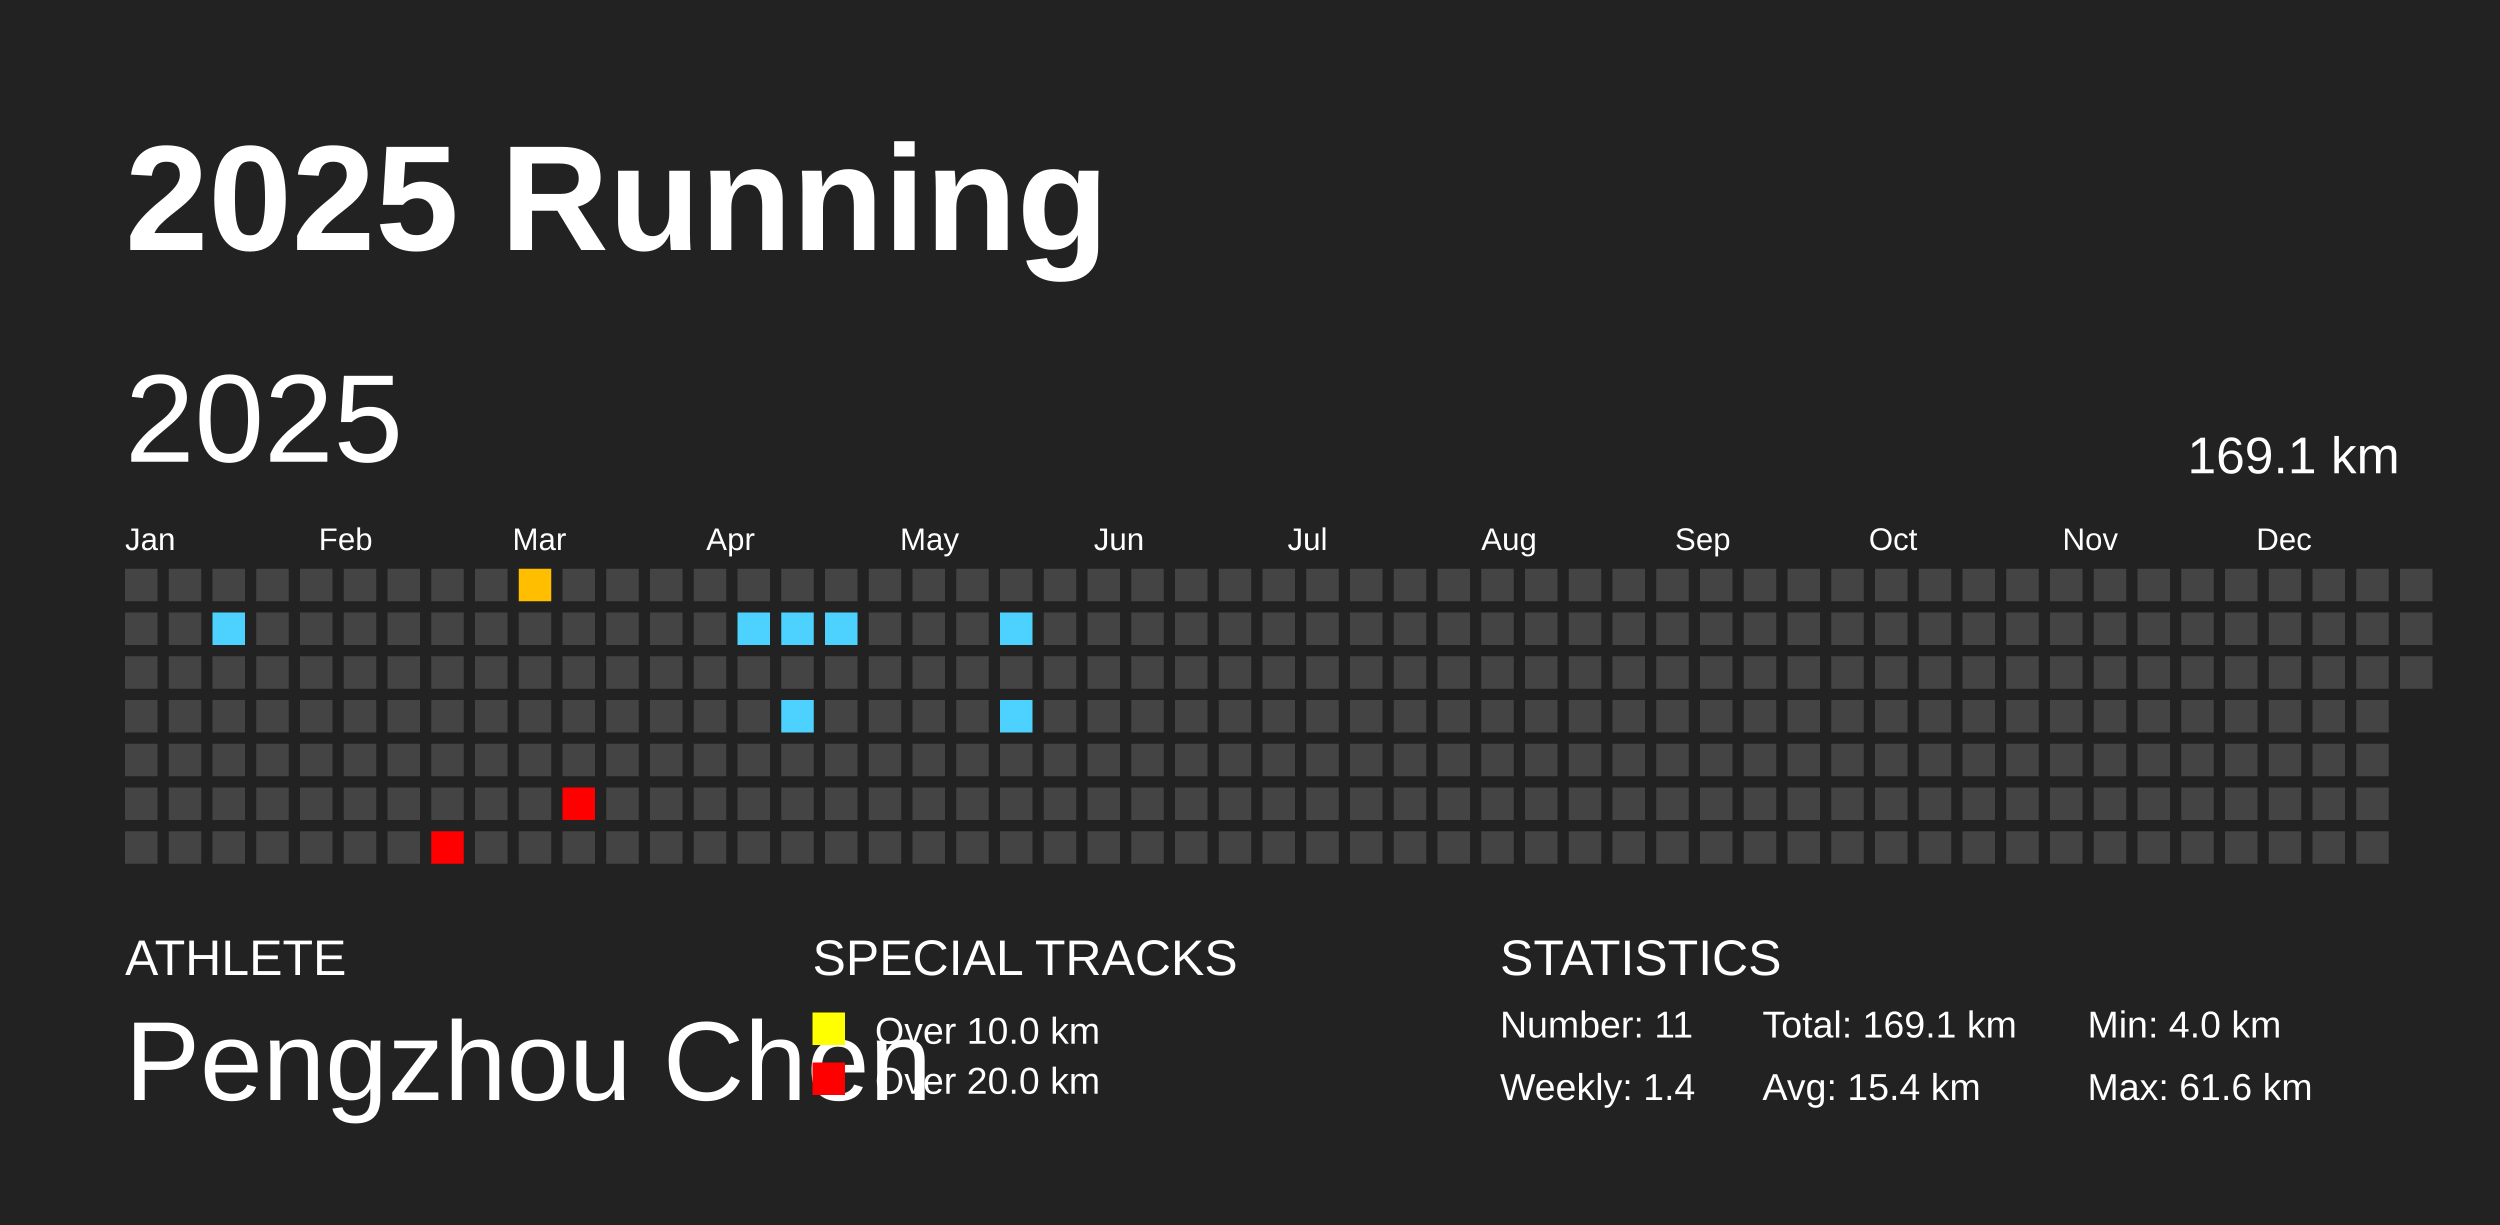
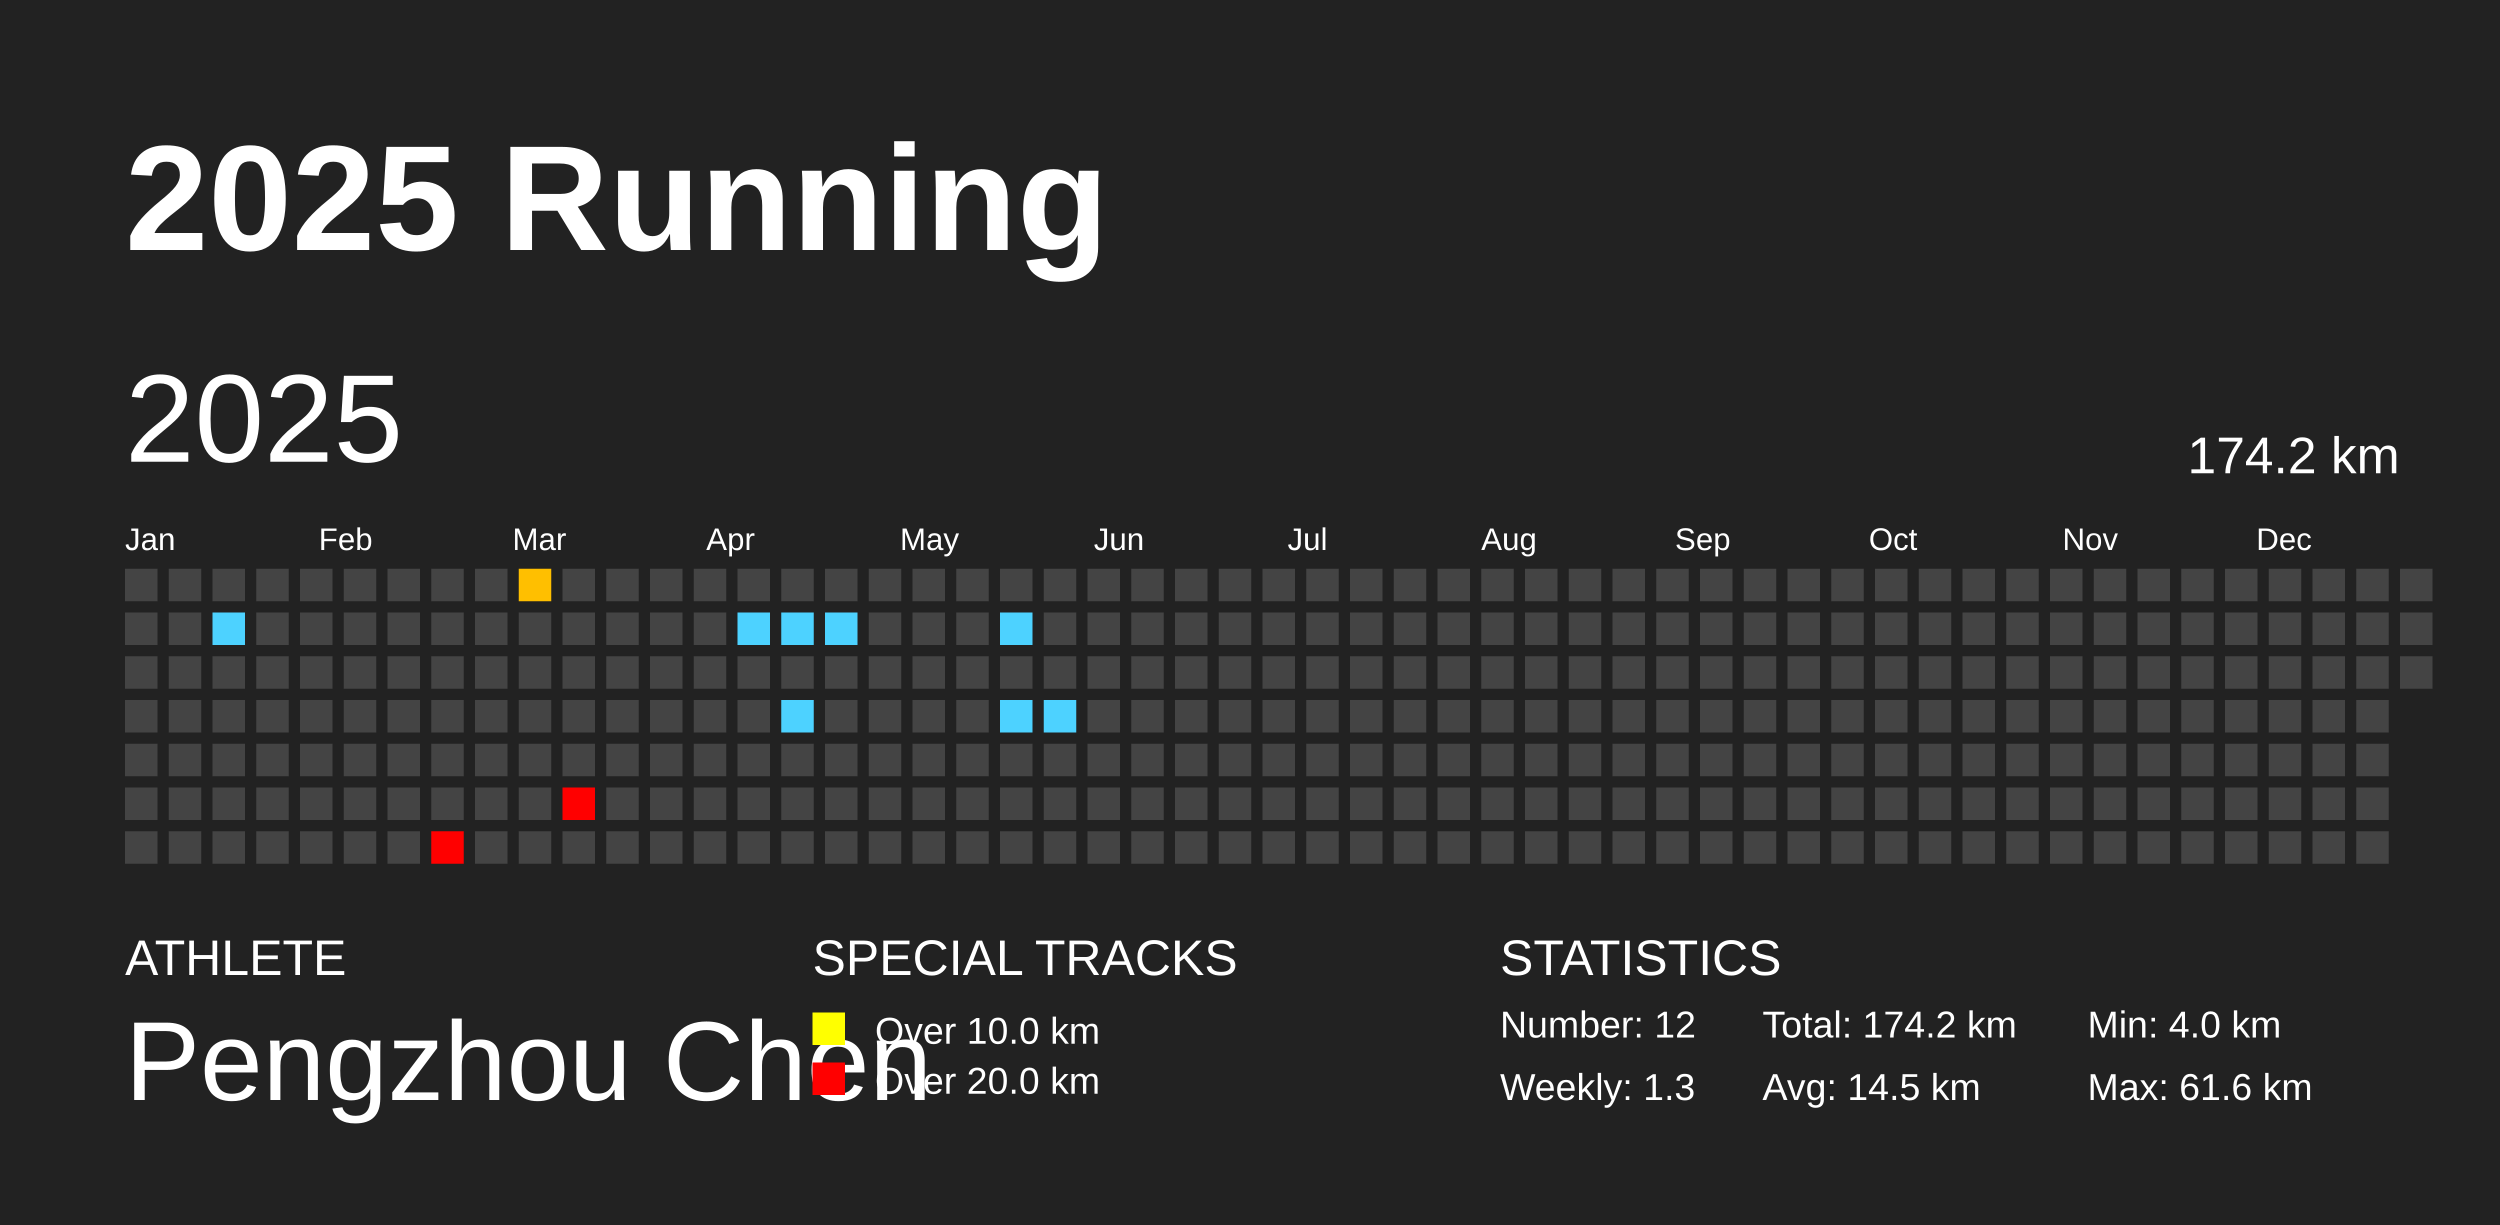
<svg xmlns="http://www.w3.org/2000/svg" baseProfile="full" height="98mm" version="1.1" viewBox="0,0,200,98" width="200mm">
  <defs />
  <rect fill="#222222" height="98" width="200" x="0" y="0" />
  <text fill="#FFFFFF" style="font-size:12px; font-family:Arial; font-weight:bold;" x="10" y="20">2025 Running</text>
  <text fill="#FFFFFF" style="font-size:4px; font-family:Arial" x="10" y="78">ATHLETE</text>
  <text fill="#FFFFFF" style="font-size:9px; font-family:Arial" x="10" y="88">Pengzhou Chen</text>
  <text fill="#FFFFFF" style="font-size:4px; font-family:Arial" x="65" y="78">SPECIAL TRACKS</text>
  <rect fill="yellow" height="2.6" width="2.6" x="65" y="81" />
  <text fill="#FFFFFF" style="font-size:3px; font-family:Arial" x="70" y="83.5">Over 10.0 km</text>
  <rect fill="red" height="2.6" width="2.6" x="65" y="85" />
  <text fill="#FFFFFF" style="font-size:3px; font-family:Arial" x="70" y="87.5">Over 20.0 km</text>
  <text fill="#FFFFFF" style="font-size:4px; font-family:Arial" x="120" y="78">STATISTICS</text>
-   <text fill="#FFFFFF" style="font-size:3px; font-family:Arial" x="120" y="83">Number: 11</text>
-   <text fill="#FFFFFF" style="font-size:3px; font-family:Arial" x="120" y="88">Weekly: 1.4</text>
-   <text fill="#FFFFFF" style="font-size:3px; font-family:Arial" x="141" y="83">Total: 169.1 km</text>
-   <text fill="#FFFFFF" style="font-size:3px; font-family:Arial" x="141" y="88">Avg: 15.4 km</text>
+   <text fill="#FFFFFF" style="font-size:3px; font-family:Arial" x="120" y="83">Number: 12</text>
+   <text fill="#FFFFFF" style="font-size:3px; font-family:Arial" x="120" y="88">Weekly: 1.3</text>
+   <text fill="#FFFFFF" style="font-size:3px; font-family:Arial" x="141" y="83">Total: 174.2 km</text>
+   <text fill="#FFFFFF" style="font-size:3px; font-family:Arial" x="141" y="88">Avg: 14.5 km</text>
  <text fill="#FFFFFF" style="font-size:3px; font-family:Arial" x="167" y="83">Min: 4.0 km</text>
  <text fill="#FFFFFF" style="font-size:3px; font-family:Arial" x="167" y="88">Max: 61.6 km</text>
  <text dominant-baseline="hanging" fill="#FFFFFF" style="font-size:10.0px; font-family:Arial;" x="10" y="30">2025</text>
-   <text dominant-baseline="hanging" fill="#FFFFFF" style="font-size:4.125px; font-family:Arial;" x="175" y="35">169.1 km</text>
+   <text dominant-baseline="hanging" fill="#FFFFFF" style="font-size:4.125px; font-family:Arial;" x="175" y="35">174.2 km</text>
  <text fill="#FFFFFF" style="font-size:2.5px; font-family:Arial" x="10.0" y="44">Jan</text>
  <text fill="#FFFFFF" style="font-size:2.5px; font-family:Arial" x="25.5" y="44">Feb</text>
  <text fill="#FFFFFF" style="font-size:2.5px; font-family:Arial" x="41.0" y="44">Mar</text>
  <text fill="#FFFFFF" style="font-size:2.5px; font-family:Arial" x="56.5" y="44">Apr</text>
  <text fill="#FFFFFF" style="font-size:2.5px; font-family:Arial" x="72.0" y="44">May</text>
  <text fill="#FFFFFF" style="font-size:2.5px; font-family:Arial" x="87.5" y="44">Jun</text>
  <text fill="#FFFFFF" style="font-size:2.5px; font-family:Arial" x="103.0" y="44">Jul</text>
  <text fill="#FFFFFF" style="font-size:2.5px; font-family:Arial" x="118.5" y="44">Aug</text>
  <text fill="#FFFFFF" style="font-size:2.5px; font-family:Arial" x="134.0" y="44">Sep</text>
  <text fill="#FFFFFF" style="font-size:2.5px; font-family:Arial" x="149.5" y="44">Oct</text>
  <text fill="#FFFFFF" style="font-size:2.5px; font-family:Arial" x="165.0" y="44">Nov</text>
  <text fill="#FFFFFF" style="font-size:2.5px; font-family:Arial" x="180.5" y="44">Dec</text>
  <rect fill="#444444" height="2.6" width="2.6" x="10.0" y="45.5" />
  <rect fill="#444444" height="2.6" width="2.6" x="10.0" y="49.0" />
  <rect fill="#444444" height="2.6" width="2.6" x="10.0" y="52.5" />
  <rect fill="#444444" height="2.6" width="2.6" x="10.0" y="56.0" />
  <rect fill="#444444" height="2.6" width="2.6" x="10.0" y="59.5" />
  <rect fill="#444444" height="2.6" width="2.6" x="10.0" y="63.0" />
  <rect fill="#444444" height="2.6" width="2.6" x="10.0" y="66.5" />
  <rect fill="#444444" height="2.6" width="2.6" x="13.5" y="45.5" />
  <rect fill="#444444" height="2.6" width="2.6" x="13.5" y="49.0" />
  <rect fill="#444444" height="2.6" width="2.6" x="13.5" y="52.5" />
  <rect fill="#444444" height="2.6" width="2.6" x="13.5" y="56.0" />
  <rect fill="#444444" height="2.6" width="2.6" x="13.5" y="59.5" />
  <rect fill="#444444" height="2.6" width="2.6" x="13.5" y="63.0" />
  <rect fill="#444444" height="2.6" width="2.6" x="13.5" y="66.5" />
  <rect fill="#444444" height="2.6" width="2.6" x="17.0" y="45.5" />
  <rect fill="#4dd2ff" height="2.6" width="2.6" x="17.0" y="49.0" />
  <rect fill="#444444" height="2.6" width="2.6" x="17.0" y="52.5" />
  <rect fill="#444444" height="2.6" width="2.6" x="17.0" y="56.0" />
  <rect fill="#444444" height="2.6" width="2.6" x="17.0" y="59.5" />
  <rect fill="#444444" height="2.6" width="2.6" x="17.0" y="63.0" />
  <rect fill="#444444" height="2.6" width="2.6" x="17.0" y="66.5" />
  <rect fill="#444444" height="2.6" width="2.6" x="20.5" y="45.5" />
  <rect fill="#444444" height="2.6" width="2.6" x="20.5" y="49.0" />
  <rect fill="#444444" height="2.6" width="2.6" x="20.5" y="52.5" />
  <rect fill="#444444" height="2.6" width="2.6" x="20.5" y="56.0" />
  <rect fill="#444444" height="2.6" width="2.6" x="20.5" y="59.5" />
  <rect fill="#444444" height="2.6" width="2.6" x="20.5" y="63.0" />
  <rect fill="#444444" height="2.6" width="2.6" x="20.5" y="66.5" />
  <rect fill="#444444" height="2.6" width="2.6" x="24.0" y="45.5" />
  <rect fill="#444444" height="2.6" width="2.6" x="24.0" y="49.0" />
  <rect fill="#444444" height="2.6" width="2.6" x="24.0" y="52.5" />
  <rect fill="#444444" height="2.6" width="2.6" x="24.0" y="56.0" />
  <rect fill="#444444" height="2.6" width="2.6" x="24.0" y="59.5" />
  <rect fill="#444444" height="2.6" width="2.6" x="24.0" y="63.0" />
  <rect fill="#444444" height="2.6" width="2.6" x="24.0" y="66.5" />
  <rect fill="#444444" height="2.6" width="2.6" x="27.5" y="45.5" />
  <rect fill="#444444" height="2.6" width="2.6" x="27.5" y="49.0" />
  <rect fill="#444444" height="2.6" width="2.6" x="27.5" y="52.5" />
  <rect fill="#444444" height="2.6" width="2.6" x="27.5" y="56.0" />
  <rect fill="#444444" height="2.6" width="2.6" x="27.5" y="59.5" />
  <rect fill="#444444" height="2.6" width="2.6" x="27.5" y="63.0" />
  <rect fill="#444444" height="2.6" width="2.6" x="27.5" y="66.5" />
  <rect fill="#444444" height="2.6" width="2.6" x="31.0" y="45.5" />
  <rect fill="#444444" height="2.6" width="2.6" x="31.0" y="49.0" />
  <rect fill="#444444" height="2.6" width="2.6" x="31.0" y="52.5" />
  <rect fill="#444444" height="2.6" width="2.6" x="31.0" y="56.0" />
  <rect fill="#444444" height="2.6" width="2.6" x="31.0" y="59.5" />
  <rect fill="#444444" height="2.6" width="2.6" x="31.0" y="63.0" />
  <rect fill="#444444" height="2.6" width="2.6" x="31.0" y="66.5" />
  <rect fill="#444444" height="2.6" width="2.6" x="34.5" y="45.5" />
  <rect fill="#444444" height="2.6" width="2.6" x="34.5" y="49.0" />
  <rect fill="#444444" height="2.6" width="2.6" x="34.5" y="52.5" />
  <rect fill="#444444" height="2.6" width="2.6" x="34.5" y="56.0" />
  <rect fill="#444444" height="2.6" width="2.6" x="34.5" y="59.5" />
  <rect fill="#444444" height="2.6" width="2.6" x="34.5" y="63.0" />
  <rect fill="red" height="2.6" width="2.6" x="34.5" y="66.5" />
  <rect fill="#444444" height="2.6" width="2.6" x="38.0" y="45.5" />
  <rect fill="#444444" height="2.6" width="2.6" x="38.0" y="49.0" />
  <rect fill="#444444" height="2.6" width="2.6" x="38.0" y="52.5" />
  <rect fill="#444444" height="2.6" width="2.6" x="38.0" y="56.0" />
  <rect fill="#444444" height="2.6" width="2.6" x="38.0" y="59.5" />
  <rect fill="#444444" height="2.6" width="2.6" x="38.0" y="63.0" />
  <rect fill="#444444" height="2.6" width="2.6" x="38.0" y="66.5" />
  <rect fill="#ffbf00" height="2.6" width="2.6" x="41.5" y="45.5" />
  <rect fill="#444444" height="2.6" width="2.6" x="41.5" y="49.0" />
  <rect fill="#444444" height="2.6" width="2.6" x="41.5" y="52.5" />
  <rect fill="#444444" height="2.6" width="2.6" x="41.5" y="56.0" />
  <rect fill="#444444" height="2.6" width="2.6" x="41.5" y="59.5" />
  <rect fill="#444444" height="2.6" width="2.6" x="41.5" y="63.0" />
  <rect fill="#444444" height="2.6" width="2.6" x="41.5" y="66.5" />
  <rect fill="#444444" height="2.6" width="2.6" x="45.0" y="45.5" />
  <rect fill="#444444" height="2.6" width="2.6" x="45.0" y="49.0" />
  <rect fill="#444444" height="2.6" width="2.6" x="45.0" y="52.5" />
  <rect fill="#444444" height="2.6" width="2.6" x="45.0" y="56.0" />
  <rect fill="#444444" height="2.6" width="2.6" x="45.0" y="59.5" />
  <rect fill="red" height="2.6" width="2.6" x="45.0" y="63.0" />
  <rect fill="#444444" height="2.6" width="2.6" x="45.0" y="66.5" />
  <rect fill="#444444" height="2.6" width="2.6" x="48.5" y="45.5" />
  <rect fill="#444444" height="2.6" width="2.6" x="48.5" y="49.0" />
  <rect fill="#444444" height="2.6" width="2.6" x="48.5" y="52.5" />
  <rect fill="#444444" height="2.6" width="2.6" x="48.5" y="56.0" />
  <rect fill="#444444" height="2.6" width="2.6" x="48.5" y="59.5" />
  <rect fill="#444444" height="2.6" width="2.6" x="48.5" y="63.0" />
  <rect fill="#444444" height="2.6" width="2.6" x="48.5" y="66.5" />
  <rect fill="#444444" height="2.6" width="2.6" x="52.0" y="45.5" />
  <rect fill="#444444" height="2.6" width="2.6" x="52.0" y="49.0" />
  <rect fill="#444444" height="2.6" width="2.6" x="52.0" y="52.5" />
  <rect fill="#444444" height="2.6" width="2.6" x="52.0" y="56.0" />
  <rect fill="#444444" height="2.6" width="2.6" x="52.0" y="59.5" />
  <rect fill="#444444" height="2.6" width="2.6" x="52.0" y="63.0" />
  <rect fill="#444444" height="2.6" width="2.6" x="52.0" y="66.5" />
  <rect fill="#444444" height="2.6" width="2.6" x="55.5" y="45.5" />
  <rect fill="#444444" height="2.6" width="2.6" x="55.5" y="49.0" />
  <rect fill="#444444" height="2.6" width="2.6" x="55.5" y="52.5" />
  <rect fill="#444444" height="2.6" width="2.6" x="55.5" y="56.0" />
  <rect fill="#444444" height="2.6" width="2.6" x="55.5" y="59.5" />
  <rect fill="#444444" height="2.6" width="2.6" x="55.5" y="63.0" />
  <rect fill="#444444" height="2.6" width="2.6" x="55.5" y="66.5" />
  <rect fill="#444444" height="2.6" width="2.6" x="59.0" y="45.5" />
  <rect fill="#4dd2ff" height="2.6" width="2.6" x="59.0" y="49.0" />
  <rect fill="#444444" height="2.6" width="2.6" x="59.0" y="52.5" />
  <rect fill="#444444" height="2.6" width="2.6" x="59.0" y="56.0" />
  <rect fill="#444444" height="2.6" width="2.6" x="59.0" y="59.5" />
  <rect fill="#444444" height="2.6" width="2.6" x="59.0" y="63.0" />
  <rect fill="#444444" height="2.6" width="2.6" x="59.0" y="66.5" />
  <rect fill="#444444" height="2.6" width="2.6" x="62.5" y="45.5" />
  <rect fill="#4dd2ff" height="2.6" width="2.6" x="62.5" y="49.0" />
  <rect fill="#444444" height="2.6" width="2.6" x="62.5" y="52.5" />
  <rect fill="#4dd2ff" height="2.6" width="2.6" x="62.5" y="56.0" />
  <rect fill="#444444" height="2.6" width="2.6" x="62.5" y="59.5" />
  <rect fill="#444444" height="2.6" width="2.6" x="62.5" y="63.0" />
  <rect fill="#444444" height="2.6" width="2.6" x="62.5" y="66.5" />
  <rect fill="#444444" height="2.6" width="2.6" x="66.0" y="45.5" />
  <rect fill="#4dd2ff" height="2.6" width="2.6" x="66.0" y="49.0" />
  <rect fill="#444444" height="2.6" width="2.6" x="66.0" y="52.5" />
  <rect fill="#444444" height="2.6" width="2.6" x="66.0" y="56.0" />
  <rect fill="#444444" height="2.6" width="2.6" x="66.0" y="59.5" />
  <rect fill="#444444" height="2.6" width="2.6" x="66.0" y="63.0" />
  <rect fill="#444444" height="2.6" width="2.6" x="66.0" y="66.5" />
  <rect fill="#444444" height="2.6" width="2.6" x="69.5" y="45.5" />
  <rect fill="#444444" height="2.6" width="2.6" x="69.5" y="49.0" />
  <rect fill="#444444" height="2.6" width="2.6" x="69.5" y="52.5" />
  <rect fill="#444444" height="2.6" width="2.6" x="69.5" y="56.0" />
  <rect fill="#444444" height="2.6" width="2.6" x="69.5" y="59.5" />
  <rect fill="#444444" height="2.6" width="2.6" x="69.5" y="63.0" />
  <rect fill="#444444" height="2.6" width="2.6" x="69.5" y="66.5" />
  <rect fill="#444444" height="2.6" width="2.6" x="73.0" y="45.5" />
  <rect fill="#444444" height="2.6" width="2.6" x="73.0" y="49.0" />
  <rect fill="#444444" height="2.6" width="2.6" x="73.0" y="52.5" />
  <rect fill="#444444" height="2.6" width="2.6" x="73.0" y="56.0" />
  <rect fill="#444444" height="2.6" width="2.6" x="73.0" y="59.5" />
  <rect fill="#444444" height="2.6" width="2.6" x="73.0" y="63.0" />
  <rect fill="#444444" height="2.6" width="2.6" x="73.0" y="66.5" />
  <rect fill="#444444" height="2.6" width="2.6" x="76.5" y="45.5" />
  <rect fill="#444444" height="2.6" width="2.6" x="76.5" y="49.0" />
  <rect fill="#444444" height="2.6" width="2.6" x="76.5" y="52.5" />
  <rect fill="#444444" height="2.6" width="2.6" x="76.5" y="56.0" />
  <rect fill="#444444" height="2.6" width="2.6" x="76.5" y="59.5" />
  <rect fill="#444444" height="2.6" width="2.6" x="76.5" y="63.0" />
  <rect fill="#444444" height="2.6" width="2.6" x="76.5" y="66.5" />
  <rect fill="#444444" height="2.6" width="2.6" x="80.0" y="45.5" />
  <rect fill="#4dd2ff" height="2.6" width="2.6" x="80.0" y="49.0" />
  <rect fill="#444444" height="2.6" width="2.6" x="80.0" y="52.5" />
  <rect fill="#4dd2ff" height="2.6" width="2.6" x="80.0" y="56.0" />
  <rect fill="#444444" height="2.6" width="2.6" x="80.0" y="59.5" />
  <rect fill="#444444" height="2.6" width="2.6" x="80.0" y="63.0" />
  <rect fill="#444444" height="2.6" width="2.6" x="80.0" y="66.5" />
  <rect fill="#444444" height="2.6" width="2.6" x="83.5" y="45.5" />
  <rect fill="#444444" height="2.6" width="2.6" x="83.5" y="49.0" />
  <rect fill="#444444" height="2.6" width="2.6" x="83.5" y="52.5" />
-   <rect fill="#444444" height="2.6" width="2.6" x="83.5" y="56.0" />
+   <rect fill="#4dd2ff" height="2.6" width="2.6" x="83.5" y="56.0" />
  <rect fill="#444444" height="2.6" width="2.6" x="83.5" y="59.5" />
  <rect fill="#444444" height="2.6" width="2.6" x="83.5" y="63.0" />
  <rect fill="#444444" height="2.6" width="2.6" x="83.5" y="66.5" />
  <rect fill="#444444" height="2.6" width="2.6" x="87.0" y="45.5" />
  <rect fill="#444444" height="2.6" width="2.6" x="87.0" y="49.0" />
  <rect fill="#444444" height="2.6" width="2.6" x="87.0" y="52.5" />
  <rect fill="#444444" height="2.6" width="2.6" x="87.0" y="56.0" />
  <rect fill="#444444" height="2.6" width="2.6" x="87.0" y="59.5" />
  <rect fill="#444444" height="2.6" width="2.6" x="87.0" y="63.0" />
  <rect fill="#444444" height="2.6" width="2.6" x="87.0" y="66.5" />
  <rect fill="#444444" height="2.6" width="2.6" x="90.5" y="45.5" />
  <rect fill="#444444" height="2.6" width="2.6" x="90.5" y="49.0" />
  <rect fill="#444444" height="2.6" width="2.6" x="90.5" y="52.5" />
  <rect fill="#444444" height="2.6" width="2.6" x="90.5" y="56.0" />
  <rect fill="#444444" height="2.6" width="2.6" x="90.5" y="59.5" />
  <rect fill="#444444" height="2.6" width="2.6" x="90.5" y="63.0" />
  <rect fill="#444444" height="2.6" width="2.6" x="90.5" y="66.5" />
  <rect fill="#444444" height="2.6" width="2.6" x="94.0" y="45.5" />
  <rect fill="#444444" height="2.6" width="2.6" x="94.0" y="49.0" />
  <rect fill="#444444" height="2.6" width="2.6" x="94.0" y="52.5" />
  <rect fill="#444444" height="2.6" width="2.6" x="94.0" y="56.0" />
  <rect fill="#444444" height="2.6" width="2.6" x="94.0" y="59.5" />
  <rect fill="#444444" height="2.6" width="2.6" x="94.0" y="63.0" />
  <rect fill="#444444" height="2.6" width="2.6" x="94.0" y="66.5" />
  <rect fill="#444444" height="2.6" width="2.6" x="97.5" y="45.5" />
  <rect fill="#444444" height="2.6" width="2.6" x="97.5" y="49.0" />
  <rect fill="#444444" height="2.6" width="2.6" x="97.5" y="52.5" />
  <rect fill="#444444" height="2.6" width="2.6" x="97.5" y="56.0" />
  <rect fill="#444444" height="2.6" width="2.6" x="97.5" y="59.5" />
  <rect fill="#444444" height="2.6" width="2.6" x="97.5" y="63.0" />
  <rect fill="#444444" height="2.6" width="2.6" x="97.5" y="66.5" />
  <rect fill="#444444" height="2.6" width="2.6" x="101.0" y="45.5" />
  <rect fill="#444444" height="2.6" width="2.6" x="101.0" y="49.0" />
  <rect fill="#444444" height="2.6" width="2.6" x="101.0" y="52.5" />
  <rect fill="#444444" height="2.6" width="2.6" x="101.0" y="56.0" />
  <rect fill="#444444" height="2.6" width="2.6" x="101.0" y="59.5" />
  <rect fill="#444444" height="2.6" width="2.6" x="101.0" y="63.0" />
  <rect fill="#444444" height="2.6" width="2.6" x="101.0" y="66.5" />
  <rect fill="#444444" height="2.6" width="2.6" x="104.5" y="45.5" />
  <rect fill="#444444" height="2.6" width="2.6" x="104.5" y="49.0" />
  <rect fill="#444444" height="2.6" width="2.6" x="104.5" y="52.5" />
  <rect fill="#444444" height="2.6" width="2.6" x="104.5" y="56.0" />
  <rect fill="#444444" height="2.6" width="2.6" x="104.5" y="59.5" />
  <rect fill="#444444" height="2.6" width="2.6" x="104.5" y="63.0" />
  <rect fill="#444444" height="2.6" width="2.6" x="104.5" y="66.5" />
  <rect fill="#444444" height="2.6" width="2.6" x="108.0" y="45.5" />
  <rect fill="#444444" height="2.6" width="2.6" x="108.0" y="49.0" />
  <rect fill="#444444" height="2.6" width="2.6" x="108.0" y="52.5" />
  <rect fill="#444444" height="2.6" width="2.6" x="108.0" y="56.0" />
  <rect fill="#444444" height="2.6" width="2.6" x="108.0" y="59.5" />
  <rect fill="#444444" height="2.6" width="2.6" x="108.0" y="63.0" />
  <rect fill="#444444" height="2.6" width="2.6" x="108.0" y="66.5" />
  <rect fill="#444444" height="2.6" width="2.6" x="111.5" y="45.5" />
  <rect fill="#444444" height="2.6" width="2.6" x="111.5" y="49.0" />
  <rect fill="#444444" height="2.6" width="2.6" x="111.5" y="52.5" />
  <rect fill="#444444" height="2.6" width="2.6" x="111.5" y="56.0" />
  <rect fill="#444444" height="2.6" width="2.6" x="111.5" y="59.5" />
  <rect fill="#444444" height="2.6" width="2.6" x="111.5" y="63.0" />
  <rect fill="#444444" height="2.6" width="2.6" x="111.5" y="66.5" />
  <rect fill="#444444" height="2.6" width="2.6" x="115.0" y="45.5" />
  <rect fill="#444444" height="2.6" width="2.6" x="115.0" y="49.0" />
  <rect fill="#444444" height="2.6" width="2.6" x="115.0" y="52.5" />
  <rect fill="#444444" height="2.6" width="2.6" x="115.0" y="56.0" />
  <rect fill="#444444" height="2.6" width="2.6" x="115.0" y="59.5" />
  <rect fill="#444444" height="2.6" width="2.6" x="115.0" y="63.0" />
  <rect fill="#444444" height="2.6" width="2.6" x="115.0" y="66.5" />
  <rect fill="#444444" height="2.6" width="2.6" x="118.5" y="45.5" />
  <rect fill="#444444" height="2.6" width="2.6" x="118.5" y="49.0" />
  <rect fill="#444444" height="2.6" width="2.6" x="118.5" y="52.5" />
  <rect fill="#444444" height="2.6" width="2.6" x="118.5" y="56.0" />
  <rect fill="#444444" height="2.6" width="2.6" x="118.5" y="59.5" />
  <rect fill="#444444" height="2.6" width="2.6" x="118.5" y="63.0" />
  <rect fill="#444444" height="2.6" width="2.6" x="118.5" y="66.5" />
  <rect fill="#444444" height="2.6" width="2.6" x="122.0" y="45.5" />
  <rect fill="#444444" height="2.6" width="2.6" x="122.0" y="49.0" />
  <rect fill="#444444" height="2.6" width="2.6" x="122.0" y="52.5" />
  <rect fill="#444444" height="2.6" width="2.6" x="122.0" y="56.0" />
  <rect fill="#444444" height="2.6" width="2.6" x="122.0" y="59.5" />
  <rect fill="#444444" height="2.6" width="2.6" x="122.0" y="63.0" />
  <rect fill="#444444" height="2.6" width="2.6" x="122.0" y="66.5" />
  <rect fill="#444444" height="2.6" width="2.6" x="125.5" y="45.5" />
  <rect fill="#444444" height="2.6" width="2.6" x="125.5" y="49.0" />
  <rect fill="#444444" height="2.6" width="2.6" x="125.5" y="52.5" />
  <rect fill="#444444" height="2.6" width="2.6" x="125.5" y="56.0" />
  <rect fill="#444444" height="2.6" width="2.6" x="125.5" y="59.5" />
  <rect fill="#444444" height="2.6" width="2.6" x="125.5" y="63.0" />
  <rect fill="#444444" height="2.6" width="2.6" x="125.5" y="66.5" />
  <rect fill="#444444" height="2.6" width="2.6" x="129.0" y="45.5" />
  <rect fill="#444444" height="2.6" width="2.6" x="129.0" y="49.0" />
  <rect fill="#444444" height="2.6" width="2.6" x="129.0" y="52.5" />
  <rect fill="#444444" height="2.6" width="2.6" x="129.0" y="56.0" />
  <rect fill="#444444" height="2.6" width="2.6" x="129.0" y="59.5" />
  <rect fill="#444444" height="2.6" width="2.6" x="129.0" y="63.0" />
  <rect fill="#444444" height="2.6" width="2.6" x="129.0" y="66.5" />
  <rect fill="#444444" height="2.6" width="2.6" x="132.5" y="45.5" />
  <rect fill="#444444" height="2.6" width="2.6" x="132.5" y="49.0" />
  <rect fill="#444444" height="2.6" width="2.6" x="132.5" y="52.5" />
  <rect fill="#444444" height="2.6" width="2.6" x="132.5" y="56.0" />
  <rect fill="#444444" height="2.6" width="2.6" x="132.5" y="59.5" />
  <rect fill="#444444" height="2.6" width="2.6" x="132.5" y="63.0" />
  <rect fill="#444444" height="2.6" width="2.6" x="132.5" y="66.5" />
  <rect fill="#444444" height="2.6" width="2.6" x="136.0" y="45.5" />
  <rect fill="#444444" height="2.6" width="2.6" x="136.0" y="49.0" />
  <rect fill="#444444" height="2.6" width="2.6" x="136.0" y="52.5" />
  <rect fill="#444444" height="2.6" width="2.6" x="136.0" y="56.0" />
  <rect fill="#444444" height="2.6" width="2.6" x="136.0" y="59.5" />
  <rect fill="#444444" height="2.6" width="2.6" x="136.0" y="63.0" />
  <rect fill="#444444" height="2.6" width="2.6" x="136.0" y="66.5" />
  <rect fill="#444444" height="2.6" width="2.6" x="139.5" y="45.5" />
  <rect fill="#444444" height="2.6" width="2.6" x="139.5" y="49.0" />
  <rect fill="#444444" height="2.6" width="2.6" x="139.5" y="52.5" />
  <rect fill="#444444" height="2.6" width="2.6" x="139.5" y="56.0" />
  <rect fill="#444444" height="2.6" width="2.6" x="139.5" y="59.5" />
  <rect fill="#444444" height="2.6" width="2.6" x="139.5" y="63.0" />
  <rect fill="#444444" height="2.6" width="2.6" x="139.5" y="66.5" />
  <rect fill="#444444" height="2.6" width="2.6" x="143.0" y="45.5" />
  <rect fill="#444444" height="2.6" width="2.6" x="143.0" y="49.0" />
  <rect fill="#444444" height="2.6" width="2.6" x="143.0" y="52.5" />
  <rect fill="#444444" height="2.6" width="2.6" x="143.0" y="56.0" />
  <rect fill="#444444" height="2.6" width="2.6" x="143.0" y="59.5" />
  <rect fill="#444444" height="2.6" width="2.6" x="143.0" y="63.0" />
  <rect fill="#444444" height="2.6" width="2.6" x="143.0" y="66.5" />
  <rect fill="#444444" height="2.6" width="2.6" x="146.5" y="45.5" />
  <rect fill="#444444" height="2.6" width="2.6" x="146.5" y="49.0" />
  <rect fill="#444444" height="2.6" width="2.6" x="146.5" y="52.5" />
  <rect fill="#444444" height="2.6" width="2.6" x="146.5" y="56.0" />
  <rect fill="#444444" height="2.6" width="2.6" x="146.5" y="59.5" />
  <rect fill="#444444" height="2.6" width="2.6" x="146.5" y="63.0" />
  <rect fill="#444444" height="2.6" width="2.6" x="146.5" y="66.5" />
  <rect fill="#444444" height="2.6" width="2.6" x="150.0" y="45.5" />
  <rect fill="#444444" height="2.6" width="2.6" x="150.0" y="49.0" />
  <rect fill="#444444" height="2.6" width="2.6" x="150.0" y="52.5" />
  <rect fill="#444444" height="2.6" width="2.6" x="150.0" y="56.0" />
  <rect fill="#444444" height="2.6" width="2.6" x="150.0" y="59.5" />
  <rect fill="#444444" height="2.6" width="2.6" x="150.0" y="63.0" />
  <rect fill="#444444" height="2.6" width="2.6" x="150.0" y="66.5" />
  <rect fill="#444444" height="2.6" width="2.6" x="153.5" y="45.5" />
  <rect fill="#444444" height="2.6" width="2.6" x="153.5" y="49.0" />
  <rect fill="#444444" height="2.6" width="2.6" x="153.5" y="52.5" />
  <rect fill="#444444" height="2.6" width="2.6" x="153.5" y="56.0" />
  <rect fill="#444444" height="2.6" width="2.6" x="153.5" y="59.5" />
  <rect fill="#444444" height="2.6" width="2.6" x="153.5" y="63.0" />
  <rect fill="#444444" height="2.6" width="2.6" x="153.5" y="66.5" />
  <rect fill="#444444" height="2.6" width="2.6" x="157.0" y="45.5" />
  <rect fill="#444444" height="2.6" width="2.6" x="157.0" y="49.0" />
  <rect fill="#444444" height="2.6" width="2.6" x="157.0" y="52.5" />
  <rect fill="#444444" height="2.6" width="2.6" x="157.0" y="56.0" />
  <rect fill="#444444" height="2.6" width="2.6" x="157.0" y="59.5" />
  <rect fill="#444444" height="2.6" width="2.6" x="157.0" y="63.0" />
  <rect fill="#444444" height="2.6" width="2.6" x="157.0" y="66.5" />
  <rect fill="#444444" height="2.6" width="2.6" x="160.5" y="45.5" />
  <rect fill="#444444" height="2.6" width="2.6" x="160.5" y="49.0" />
  <rect fill="#444444" height="2.6" width="2.6" x="160.5" y="52.5" />
  <rect fill="#444444" height="2.6" width="2.6" x="160.5" y="56.0" />
  <rect fill="#444444" height="2.6" width="2.6" x="160.5" y="59.5" />
  <rect fill="#444444" height="2.6" width="2.6" x="160.5" y="63.0" />
  <rect fill="#444444" height="2.6" width="2.6" x="160.5" y="66.5" />
  <rect fill="#444444" height="2.6" width="2.6" x="164.0" y="45.5" />
  <rect fill="#444444" height="2.6" width="2.6" x="164.0" y="49.0" />
  <rect fill="#444444" height="2.6" width="2.6" x="164.0" y="52.5" />
  <rect fill="#444444" height="2.6" width="2.6" x="164.0" y="56.0" />
  <rect fill="#444444" height="2.6" width="2.6" x="164.0" y="59.5" />
  <rect fill="#444444" height="2.6" width="2.6" x="164.0" y="63.0" />
  <rect fill="#444444" height="2.6" width="2.6" x="164.0" y="66.5" />
  <rect fill="#444444" height="2.6" width="2.6" x="167.5" y="45.5" />
  <rect fill="#444444" height="2.6" width="2.6" x="167.5" y="49.0" />
  <rect fill="#444444" height="2.6" width="2.6" x="167.5" y="52.5" />
  <rect fill="#444444" height="2.6" width="2.6" x="167.5" y="56.0" />
  <rect fill="#444444" height="2.6" width="2.6" x="167.5" y="59.5" />
  <rect fill="#444444" height="2.6" width="2.6" x="167.5" y="63.0" />
  <rect fill="#444444" height="2.6" width="2.6" x="167.5" y="66.5" />
  <rect fill="#444444" height="2.6" width="2.6" x="171.0" y="45.5" />
  <rect fill="#444444" height="2.6" width="2.6" x="171.0" y="49.0" />
  <rect fill="#444444" height="2.6" width="2.6" x="171.0" y="52.5" />
  <rect fill="#444444" height="2.6" width="2.6" x="171.0" y="56.0" />
  <rect fill="#444444" height="2.6" width="2.6" x="171.0" y="59.5" />
  <rect fill="#444444" height="2.6" width="2.6" x="171.0" y="63.0" />
  <rect fill="#444444" height="2.6" width="2.6" x="171.0" y="66.5" />
  <rect fill="#444444" height="2.6" width="2.6" x="174.5" y="45.5" />
  <rect fill="#444444" height="2.6" width="2.6" x="174.5" y="49.0" />
  <rect fill="#444444" height="2.6" width="2.6" x="174.5" y="52.5" />
  <rect fill="#444444" height="2.6" width="2.6" x="174.5" y="56.0" />
  <rect fill="#444444" height="2.6" width="2.6" x="174.5" y="59.5" />
  <rect fill="#444444" height="2.6" width="2.6" x="174.5" y="63.0" />
  <rect fill="#444444" height="2.6" width="2.6" x="174.5" y="66.5" />
  <rect fill="#444444" height="2.6" width="2.6" x="178.0" y="45.5" />
  <rect fill="#444444" height="2.6" width="2.6" x="178.0" y="49.0" />
  <rect fill="#444444" height="2.6" width="2.6" x="178.0" y="52.5" />
  <rect fill="#444444" height="2.6" width="2.6" x="178.0" y="56.0" />
  <rect fill="#444444" height="2.6" width="2.6" x="178.0" y="59.5" />
  <rect fill="#444444" height="2.6" width="2.6" x="178.0" y="63.0" />
  <rect fill="#444444" height="2.6" width="2.6" x="178.0" y="66.5" />
  <rect fill="#444444" height="2.6" width="2.6" x="181.5" y="45.5" />
  <rect fill="#444444" height="2.6" width="2.6" x="181.5" y="49.0" />
  <rect fill="#444444" height="2.6" width="2.6" x="181.5" y="52.5" />
  <rect fill="#444444" height="2.6" width="2.6" x="181.5" y="56.0" />
  <rect fill="#444444" height="2.6" width="2.6" x="181.5" y="59.5" />
  <rect fill="#444444" height="2.6" width="2.6" x="181.5" y="63.0" />
  <rect fill="#444444" height="2.6" width="2.6" x="181.5" y="66.5" />
  <rect fill="#444444" height="2.6" width="2.6" x="185.0" y="45.5" />
  <rect fill="#444444" height="2.6" width="2.6" x="185.0" y="49.0" />
  <rect fill="#444444" height="2.6" width="2.6" x="185.0" y="52.5" />
  <rect fill="#444444" height="2.6" width="2.6" x="185.0" y="56.0" />
  <rect fill="#444444" height="2.6" width="2.6" x="185.0" y="59.5" />
  <rect fill="#444444" height="2.6" width="2.6" x="185.0" y="63.0" />
  <rect fill="#444444" height="2.6" width="2.6" x="185.0" y="66.5" />
  <rect fill="#444444" height="2.6" width="2.6" x="188.5" y="45.5" />
  <rect fill="#444444" height="2.6" width="2.6" x="188.5" y="49.0" />
  <rect fill="#444444" height="2.6" width="2.6" x="188.5" y="52.5" />
  <rect fill="#444444" height="2.6" width="2.6" x="188.5" y="56.0" />
  <rect fill="#444444" height="2.6" width="2.6" x="188.5" y="59.5" />
  <rect fill="#444444" height="2.6" width="2.6" x="188.5" y="63.0" />
  <rect fill="#444444" height="2.6" width="2.6" x="188.5" y="66.5" />
  <rect fill="#444444" height="2.6" width="2.6" x="192.0" y="45.5" />
  <rect fill="#444444" height="2.6" width="2.6" x="192.0" y="49.0" />
  <rect fill="#444444" height="2.6" width="2.6" x="192.0" y="52.5" />
</svg>
